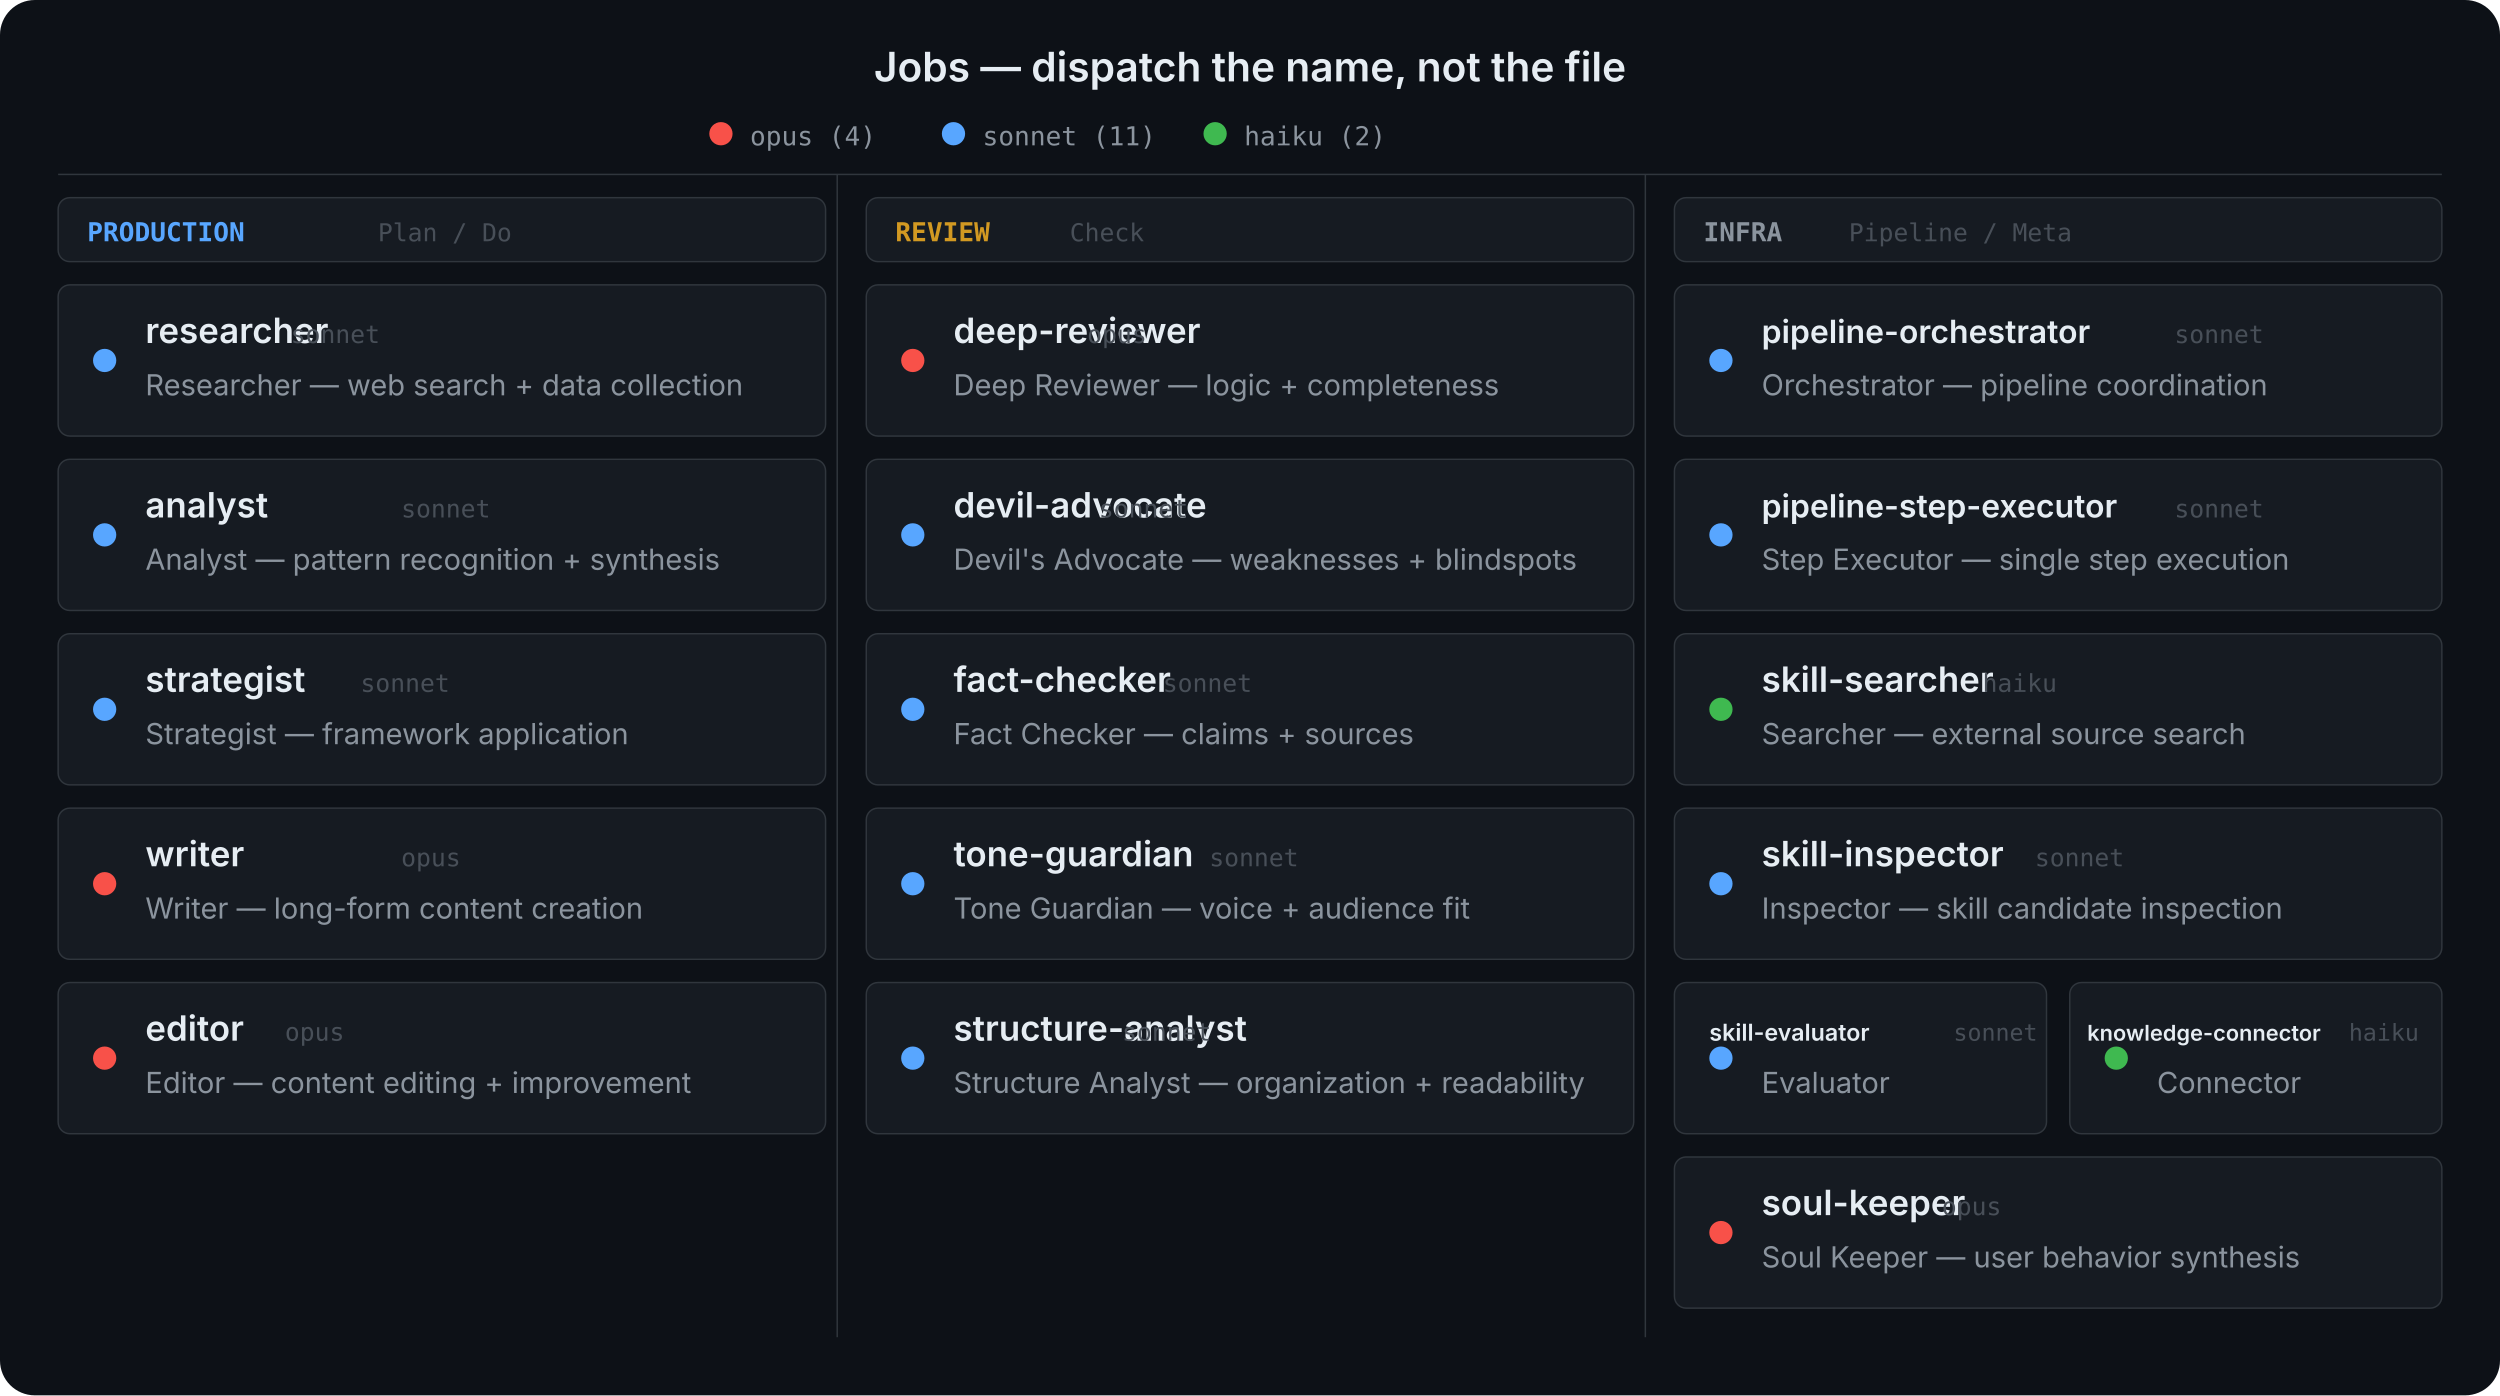
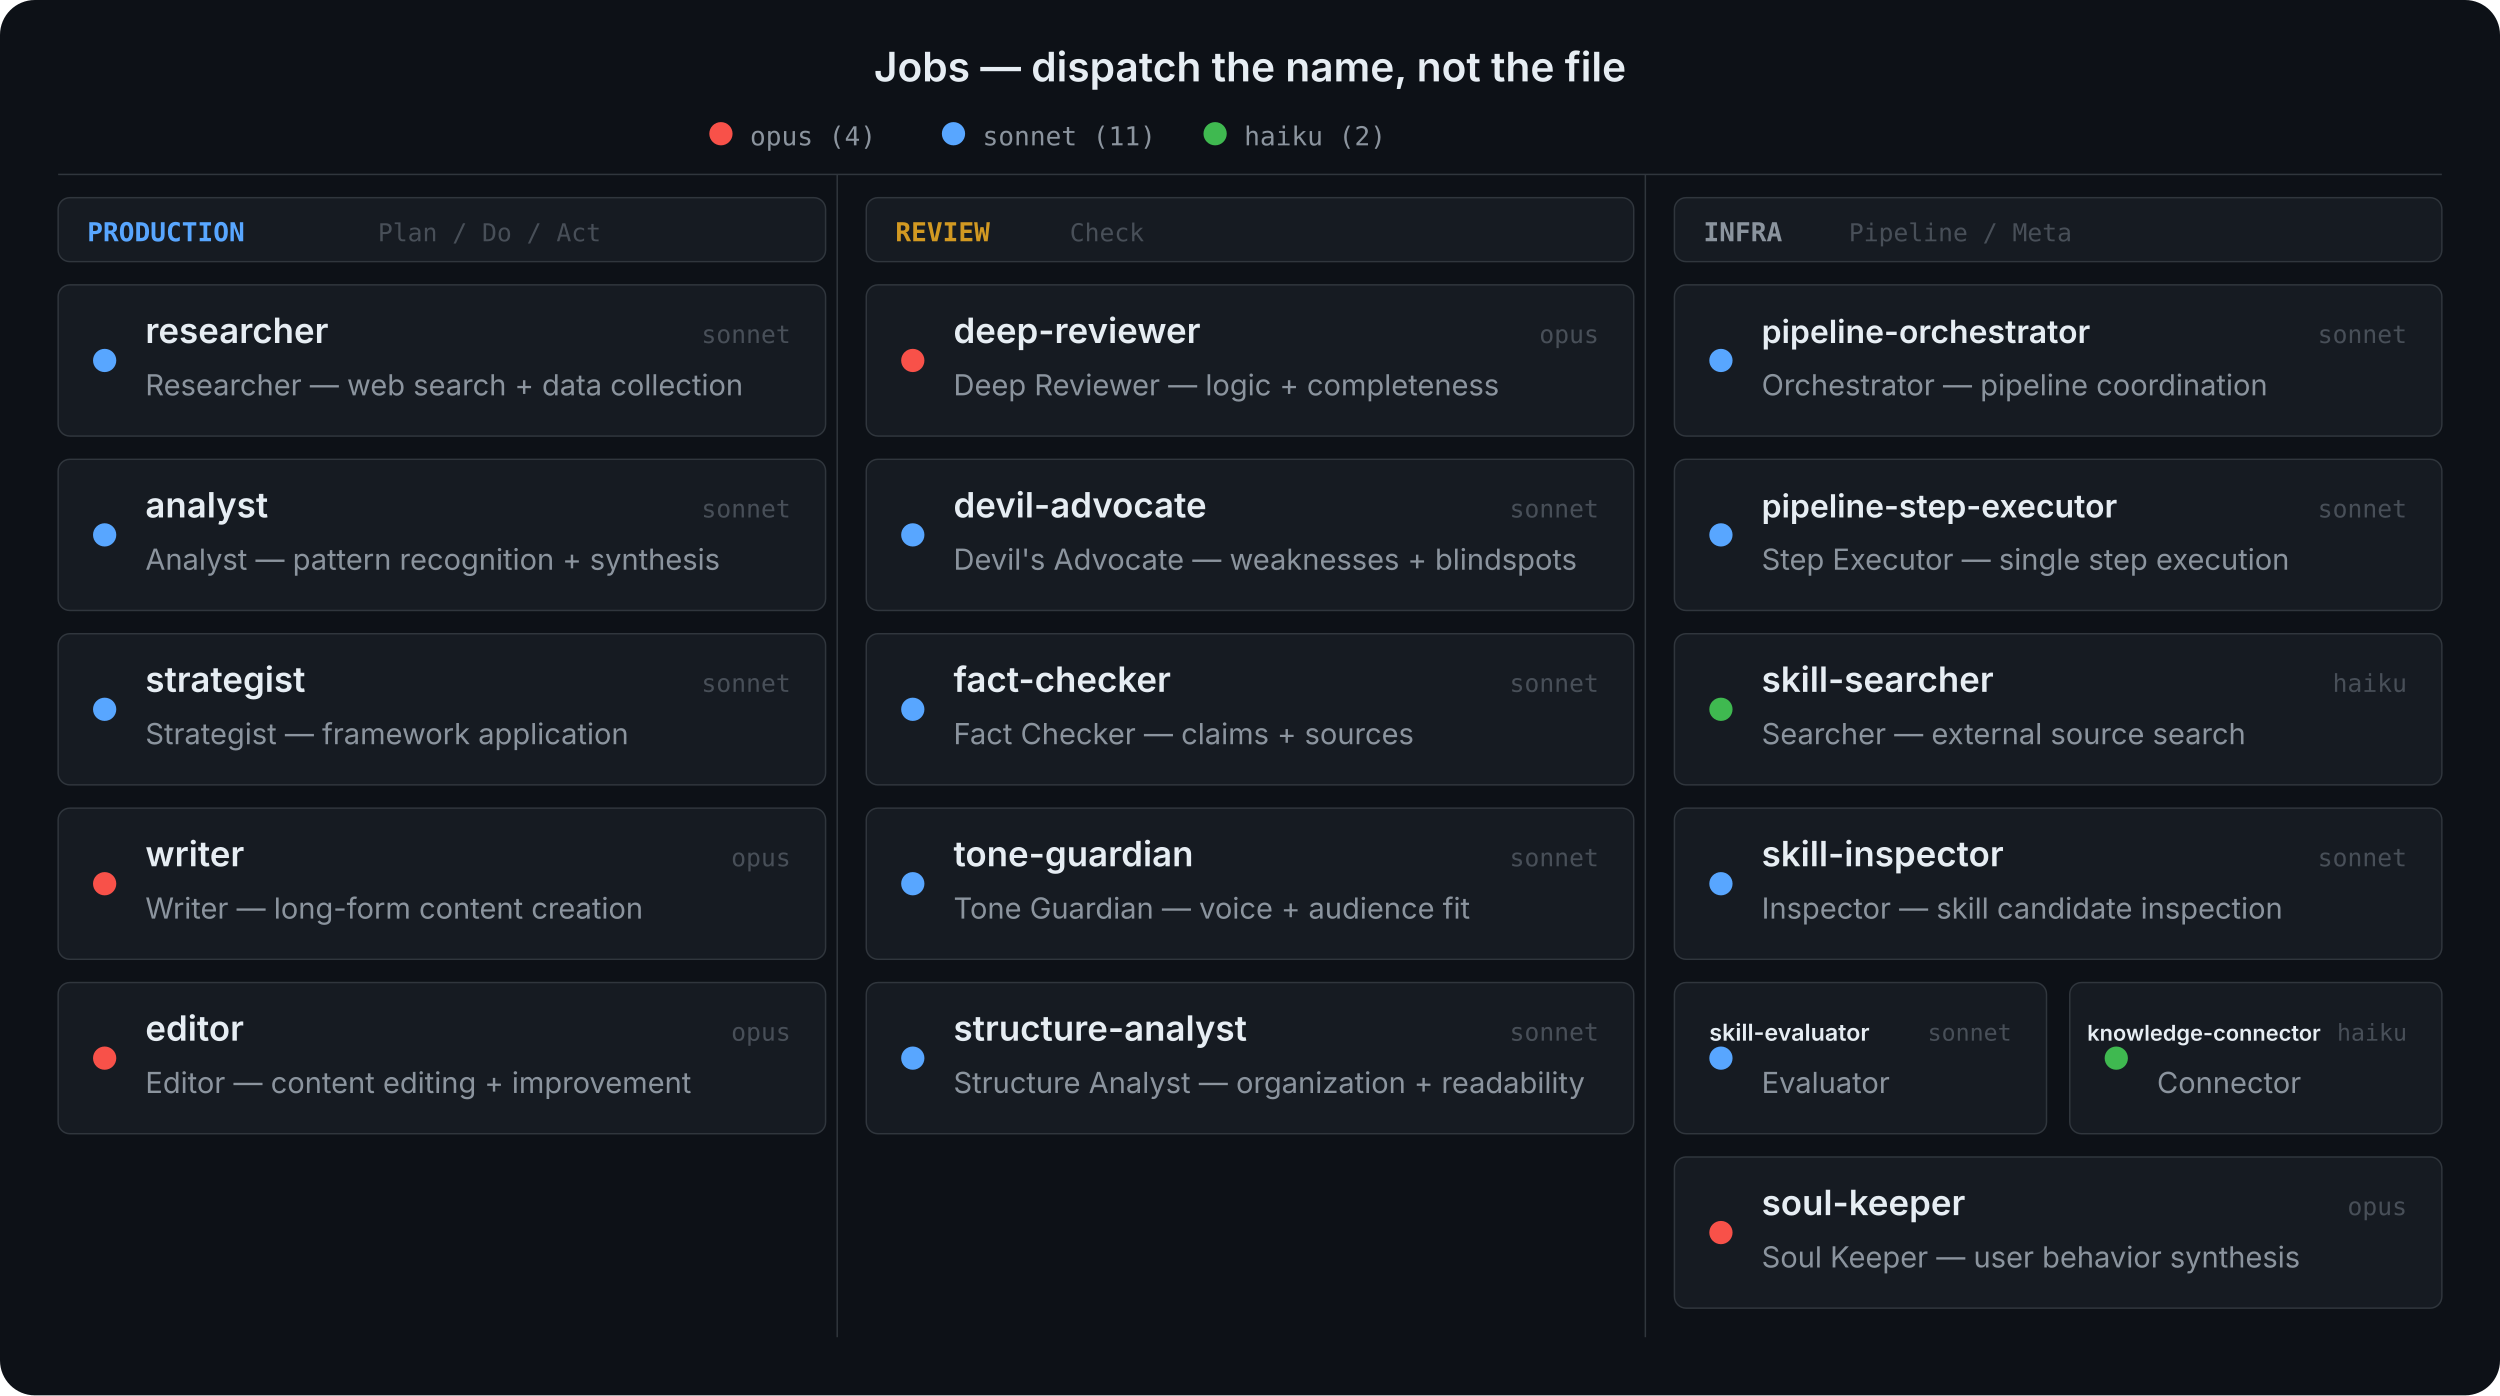
<svg xmlns="http://www.w3.org/2000/svg" viewBox="0 0 860 480" fill="none" role="img" aria-labelledby="ar-title ar-desc">
  <rect width="860" height="480" rx="12" fill="#0d1117" />
  <text x="430" y="28" text-anchor="middle" fill="#e6edf3" font-size="14" font-weight="600" font-family="-apple-system, BlinkMacSystemFont, Segoe UI, sans-serif">Jobs — dispatch the name, not the file</text>
  <circle cx="248" cy="46" r="4" fill="#f85149" />
  <text x="258" y="50" fill="#8b949e" font-size="9" font-family="SF Mono, Consolas, monospace">opus (4)</text>
  <circle cx="328" cy="46" r="4" fill="#58a6ff" />
  <text x="338" y="50" fill="#8b949e" font-size="9" font-family="SF Mono, Consolas, monospace">sonnet (11)</text>
  <circle cx="418" cy="46" r="4" fill="#3fb950" />
  <text x="428" y="50" fill="#8b949e" font-size="9" font-family="SF Mono, Consolas, monospace">haiku (2)</text>
  <line x1="20" y1="60" x2="840" y2="60" stroke="#30363d" stroke-width="0.5" />
  <rect x="20" y="68" width="264" height="22" rx="4" fill="#161b22" stroke="#30363d" stroke-width="0.5" />
  <text x="30" y="83" fill="#58a6ff" font-size="9" font-weight="600" font-family="SF Mono, Consolas, monospace">PRODUCTION</text>
-   <text x="130" y="83" fill="#484f58" font-size="8.5" font-family="SF Mono, Consolas, monospace">Plan / Do</text>
+   <text x="130" y="83" fill="#484f58" font-size="8.5" font-family="SF Mono, Consolas, monospace">Plan / Do / Act</text>
  <rect x="20" y="98" width="264" height="52" rx="4" fill="#161b22" stroke="#30363d" stroke-width="0.5" />
  <circle cx="36" cy="124" r="4" fill="#58a6ff" />
  <text x="50" y="118" fill="#e6edf3" font-size="12" font-weight="600" font-family="-apple-system, BlinkMacSystemFont, Segoe UI, sans-serif">researcher</text>
-   <text x="100" y="118" fill="#484f58" font-size="8.5" font-family="SF Mono, Consolas, monospace">sonnet</text>
+   <text x="272" text-anchor="end" y="118" fill="#484f58" font-size="8.5" font-family="SF Mono, Consolas, monospace">sonnet</text>
  <text x="50" y="136" fill="#8b949e" font-size="10" font-family="-apple-system, BlinkMacSystemFont, Segoe UI, sans-serif">Researcher — web search + data collection</text>
  <rect x="20" y="158" width="264" height="52" rx="4" fill="#161b22" stroke="#30363d" stroke-width="0.5" />
  <circle cx="36" cy="184" r="4" fill="#58a6ff" />
  <text x="50" y="178" fill="#e6edf3" font-size="12" font-weight="600" font-family="-apple-system, BlinkMacSystemFont, Segoe UI, sans-serif">analyst</text>
-   <text x="138" y="178" fill="#484f58" font-size="8.5" font-family="SF Mono, Consolas, monospace">sonnet</text>
+   <text x="272" text-anchor="end" y="178" fill="#484f58" font-size="8.5" font-family="SF Mono, Consolas, monospace">sonnet</text>
  <text x="50" y="196" fill="#8b949e" font-size="10" font-family="-apple-system, BlinkMacSystemFont, Segoe UI, sans-serif">Analyst — pattern recognition + synthesis</text>
  <rect x="20" y="218" width="264" height="52" rx="4" fill="#161b22" stroke="#30363d" stroke-width="0.5" />
  <circle cx="36" cy="244" r="4" fill="#58a6ff" />
  <text x="50" y="238" fill="#e6edf3" font-size="12" font-weight="600" font-family="-apple-system, BlinkMacSystemFont, Segoe UI, sans-serif">strategist</text>
-   <text x="124" y="238" fill="#484f58" font-size="8.5" font-family="SF Mono, Consolas, monospace">sonnet</text>
+   <text x="272" text-anchor="end" y="238" fill="#484f58" font-size="8.5" font-family="SF Mono, Consolas, monospace">sonnet</text>
  <text x="50" y="256" fill="#8b949e" font-size="10" font-family="-apple-system, BlinkMacSystemFont, Segoe UI, sans-serif">Strategist — framework application</text>
  <rect x="20" y="278" width="264" height="52" rx="4" fill="#161b22" stroke="#30363d" stroke-width="0.5" />
  <circle cx="36" cy="304" r="4" fill="#f85149" />
  <text x="50" y="298" fill="#e6edf3" font-size="12" font-weight="600" font-family="-apple-system, BlinkMacSystemFont, Segoe UI, sans-serif">writer</text>
-   <text x="138" y="298" fill="#484f58" font-size="8.5" font-family="SF Mono, Consolas, monospace">opus</text>
+   <text x="272" text-anchor="end" y="298" fill="#484f58" font-size="8.5" font-family="SF Mono, Consolas, monospace">opus</text>
  <text x="50" y="316" fill="#8b949e" font-size="10" font-family="-apple-system, BlinkMacSystemFont, Segoe UI, sans-serif">Writer — long-form content creation</text>
  <rect x="20" y="338" width="264" height="52" rx="4" fill="#161b22" stroke="#30363d" stroke-width="0.5" />
  <circle cx="36" cy="364" r="4" fill="#f85149" />
  <text x="50" y="358" fill="#e6edf3" font-size="12" font-weight="600" font-family="-apple-system, BlinkMacSystemFont, Segoe UI, sans-serif">editor</text>
-   <text x="98" y="358" fill="#484f58" font-size="8.5" font-family="SF Mono, Consolas, monospace">opus</text>
+   <text x="272" text-anchor="end" y="358" fill="#484f58" font-size="8.5" font-family="SF Mono, Consolas, monospace">opus</text>
  <text x="50" y="376" fill="#8b949e" font-size="10" font-family="-apple-system, BlinkMacSystemFont, Segoe UI, sans-serif">Editor — content editing + improvement</text>
  <rect x="298" y="68" width="264" height="22" rx="4" fill="#161b22" stroke="#30363d" stroke-width="0.5" />
  <text x="308" y="83" fill="#d29922" font-size="9" font-weight="600" font-family="SF Mono, Consolas, monospace">REVIEW</text>
  <text x="368" y="83" fill="#484f58" font-size="8.5" font-family="SF Mono, Consolas, monospace">Check</text>
  <rect x="298" y="98" width="264" height="52" rx="4" fill="#161b22" stroke="#30363d" stroke-width="0.5" />
  <circle cx="314" cy="124" r="4" fill="#f85149" />
  <text x="328" y="118" fill="#e6edf3" font-size="12" font-weight="600" font-family="-apple-system, BlinkMacSystemFont, Segoe UI, sans-serif">deep-reviewer</text>
-   <text x="374" y="118" fill="#484f58" font-size="8.5" font-family="SF Mono, Consolas, monospace">opus</text>
+   <text x="550" text-anchor="end" y="118" fill="#484f58" font-size="8.5" font-family="SF Mono, Consolas, monospace">opus</text>
  <text x="328" y="136" fill="#8b949e" font-size="10" font-family="-apple-system, BlinkMacSystemFont, Segoe UI, sans-serif">Deep Reviewer — logic + completeness</text>
  <rect x="298" y="158" width="264" height="52" rx="4" fill="#161b22" stroke="#30363d" stroke-width="0.5" />
  <circle cx="314" cy="184" r="4" fill="#58a6ff" />
  <text x="328" y="178" fill="#e6edf3" font-size="12" font-weight="600" font-family="-apple-system, BlinkMacSystemFont, Segoe UI, sans-serif">devil-advocate</text>
-   <text x="378" y="178" fill="#484f58" font-size="8.5" font-family="SF Mono, Consolas, monospace">sonnet</text>
+   <text x="550" text-anchor="end" y="178" fill="#484f58" font-size="8.5" font-family="SF Mono, Consolas, monospace">sonnet</text>
  <text x="328" y="196" fill="#8b949e" font-size="10" font-family="-apple-system, BlinkMacSystemFont, Segoe UI, sans-serif">Devil's Advocate — weaknesses + blindspots</text>
  <rect x="298" y="218" width="264" height="52" rx="4" fill="#161b22" stroke="#30363d" stroke-width="0.5" />
  <circle cx="314" cy="244" r="4" fill="#58a6ff" />
  <text x="328" y="238" fill="#e6edf3" font-size="12" font-weight="600" font-family="-apple-system, BlinkMacSystemFont, Segoe UI, sans-serif">fact-checker</text>
-   <text x="400" y="238" fill="#484f58" font-size="8.5" font-family="SF Mono, Consolas, monospace">sonnet</text>
+   <text x="550" text-anchor="end" y="238" fill="#484f58" font-size="8.5" font-family="SF Mono, Consolas, monospace">sonnet</text>
  <text x="328" y="256" fill="#8b949e" font-size="10" font-family="-apple-system, BlinkMacSystemFont, Segoe UI, sans-serif">Fact Checker — claims + sources</text>
  <rect x="298" y="278" width="264" height="52" rx="4" fill="#161b22" stroke="#30363d" stroke-width="0.5" />
  <circle cx="314" cy="304" r="4" fill="#58a6ff" />
  <text x="328" y="298" fill="#e6edf3" font-size="12" font-weight="600" font-family="-apple-system, BlinkMacSystemFont, Segoe UI, sans-serif">tone-guardian</text>
-   <text x="416" y="298" fill="#484f58" font-size="8.5" font-family="SF Mono, Consolas, monospace">sonnet</text>
+   <text x="550" text-anchor="end" y="298" fill="#484f58" font-size="8.5" font-family="SF Mono, Consolas, monospace">sonnet</text>
  <text x="328" y="316" fill="#8b949e" font-size="10" font-family="-apple-system, BlinkMacSystemFont, Segoe UI, sans-serif">Tone Guardian — voice + audience fit</text>
  <rect x="298" y="338" width="264" height="52" rx="4" fill="#161b22" stroke="#30363d" stroke-width="0.5" />
  <circle cx="314" cy="364" r="4" fill="#58a6ff" />
  <text x="328" y="358" fill="#e6edf3" font-size="12" font-weight="600" font-family="-apple-system, BlinkMacSystemFont, Segoe UI, sans-serif">structure-analyst</text>
-   <text x="386" y="358" fill="#484f58" font-size="8.5" font-family="SF Mono, Consolas, monospace">sonnet</text>
+   <text x="550" text-anchor="end" y="358" fill="#484f58" font-size="8.5" font-family="SF Mono, Consolas, monospace">sonnet</text>
  <text x="328" y="376" fill="#8b949e" font-size="10" font-family="-apple-system, BlinkMacSystemFont, Segoe UI, sans-serif">Structure Analyst — organization + readability</text>
  <rect x="576" y="68" width="264" height="22" rx="4" fill="#161b22" stroke="#30363d" stroke-width="0.5" />
  <text x="586" y="83" fill="#8b949e" font-size="9" font-weight="600" font-family="SF Mono, Consolas, monospace">INFRA</text>
  <text x="636" y="83" fill="#484f58" font-size="8.5" font-family="SF Mono, Consolas, monospace">Pipeline / Meta</text>
  <rect x="576" y="98" width="264" height="52" rx="4" fill="#161b22" stroke="#30363d" stroke-width="0.5" />
  <circle cx="592" cy="124" r="4" fill="#58a6ff" />
  <text x="606" y="118" fill="#e6edf3" font-size="11" font-weight="600" font-family="-apple-system, BlinkMacSystemFont, Segoe UI, sans-serif">pipeline-orchestrator</text>
-   <text x="748" y="118" fill="#484f58" font-size="8.5" font-family="SF Mono, Consolas, monospace">sonnet</text>
+   <text x="828" text-anchor="end" y="118" fill="#484f58" font-size="8.5" font-family="SF Mono, Consolas, monospace">sonnet</text>
  <text x="606" y="136" fill="#8b949e" font-size="10" font-family="-apple-system, BlinkMacSystemFont, Segoe UI, sans-serif">Orchestrator — pipeline coordination</text>
  <rect x="576" y="158" width="264" height="52" rx="4" fill="#161b22" stroke="#30363d" stroke-width="0.5" />
  <circle cx="592" cy="184" r="4" fill="#58a6ff" />
  <text x="606" y="178" fill="#e6edf3" font-size="11" font-weight="600" font-family="-apple-system, BlinkMacSystemFont, Segoe UI, sans-serif">pipeline-step-executor</text>
-   <text x="748" y="178" fill="#484f58" font-size="8.5" font-family="SF Mono, Consolas, monospace">sonnet</text>
+   <text x="828" text-anchor="end" y="178" fill="#484f58" font-size="8.5" font-family="SF Mono, Consolas, monospace">sonnet</text>
  <text x="606" y="196" fill="#8b949e" font-size="10" font-family="-apple-system, BlinkMacSystemFont, Segoe UI, sans-serif">Step Executor — single step execution</text>
  <rect x="576" y="218" width="264" height="52" rx="4" fill="#161b22" stroke="#30363d" stroke-width="0.5" />
  <circle cx="592" cy="244" r="4" fill="#3fb950" />
  <text x="606" y="238" fill="#e6edf3" font-size="12" font-weight="600" font-family="-apple-system, BlinkMacSystemFont, Segoe UI, sans-serif">skill-searcher</text>
-   <text x="682" y="238" fill="#484f58" font-size="8.5" font-family="SF Mono, Consolas, monospace">haiku</text>
+   <text x="828" text-anchor="end" y="238" fill="#484f58" font-size="8.5" font-family="SF Mono, Consolas, monospace">haiku</text>
  <text x="606" y="256" fill="#8b949e" font-size="10" font-family="-apple-system, BlinkMacSystemFont, Segoe UI, sans-serif">Searcher — external source search</text>
  <rect x="576" y="278" width="264" height="52" rx="4" fill="#161b22" stroke="#30363d" stroke-width="0.5" />
  <circle cx="592" cy="304" r="4" fill="#58a6ff" />
  <text x="606" y="298" fill="#e6edf3" font-size="12" font-weight="600" font-family="-apple-system, BlinkMacSystemFont, Segoe UI, sans-serif">skill-inspector</text>
-   <text x="700" y="298" fill="#484f58" font-size="8.5" font-family="SF Mono, Consolas, monospace">sonnet</text>
+   <text x="828" text-anchor="end" y="298" fill="#484f58" font-size="8.5" font-family="SF Mono, Consolas, monospace">sonnet</text>
  <text x="606" y="316" fill="#8b949e" font-size="10" font-family="-apple-system, BlinkMacSystemFont, Segoe UI, sans-serif">Inspector — skill candidate inspection</text>
  <rect x="576" y="338" width="128" height="52" rx="4" fill="#161b22" stroke="#30363d" stroke-width="0.5" />
  <circle cx="592" cy="364" r="4" fill="#58a6ff" />
  <text x="588" y="358" fill="#e6edf3" font-size="8" font-weight="600" font-family="-apple-system, BlinkMacSystemFont, Segoe UI, sans-serif">skill-evaluator</text>
-   <text x="672" y="358" fill="#484f58" font-size="8" font-family="SF Mono, Consolas, monospace">sonnet</text>
+   <text x="692" text-anchor="end" y="358" fill="#484f58" font-size="8" font-family="SF Mono, Consolas, monospace">sonnet</text>
  <text x="606" y="376" fill="#8b949e" font-size="10" font-family="-apple-system, BlinkMacSystemFont, Segoe UI, sans-serif">Evaluator</text>
  <rect x="712" y="338" width="128" height="52" rx="4" fill="#161b22" stroke="#30363d" stroke-width="0.5" />
  <circle cx="728" cy="364" r="4" fill="#3fb950" />
  <text x="718" y="358" fill="#e6edf3" font-size="7.5" font-weight="600" font-family="-apple-system, BlinkMacSystemFont, Segoe UI, sans-serif">knowledge-connector</text>
-   <text x="808" y="358" fill="#484f58" font-size="8" font-family="SF Mono, Consolas, monospace">haiku</text>
+   <text x="828" text-anchor="end" y="358" fill="#484f58" font-size="8" font-family="SF Mono, Consolas, monospace">haiku</text>
  <text x="742" y="376" fill="#8b949e" font-size="10" font-family="-apple-system, BlinkMacSystemFont, Segoe UI, sans-serif">Connector</text>
  <rect x="576" y="398" width="264" height="52" rx="4" fill="#161b22" stroke="#30363d" stroke-width="0.5" />
  <circle cx="592" cy="424" r="4" fill="#f85149" />
  <text x="606" y="418" fill="#e6edf3" font-size="12" font-weight="600" font-family="-apple-system, BlinkMacSystemFont, Segoe UI, sans-serif">soul-keeper</text>
-   <text x="668" y="418" fill="#484f58" font-size="8.5" font-family="SF Mono, Consolas, monospace">opus</text>
+   <text x="828" text-anchor="end" y="418" fill="#484f58" font-size="8.5" font-family="SF Mono, Consolas, monospace">opus</text>
  <text x="606" y="436" fill="#8b949e" font-size="10" font-family="-apple-system, BlinkMacSystemFont, Segoe UI, sans-serif">Soul Keeper — user behavior synthesis</text>
  <line x1="288" y1="60" x2="288" y2="460" stroke="#30363d" stroke-width="0.5" />
  <line x1="566" y1="60" x2="566" y2="460" stroke="#30363d" stroke-width="0.5" />
</svg>
